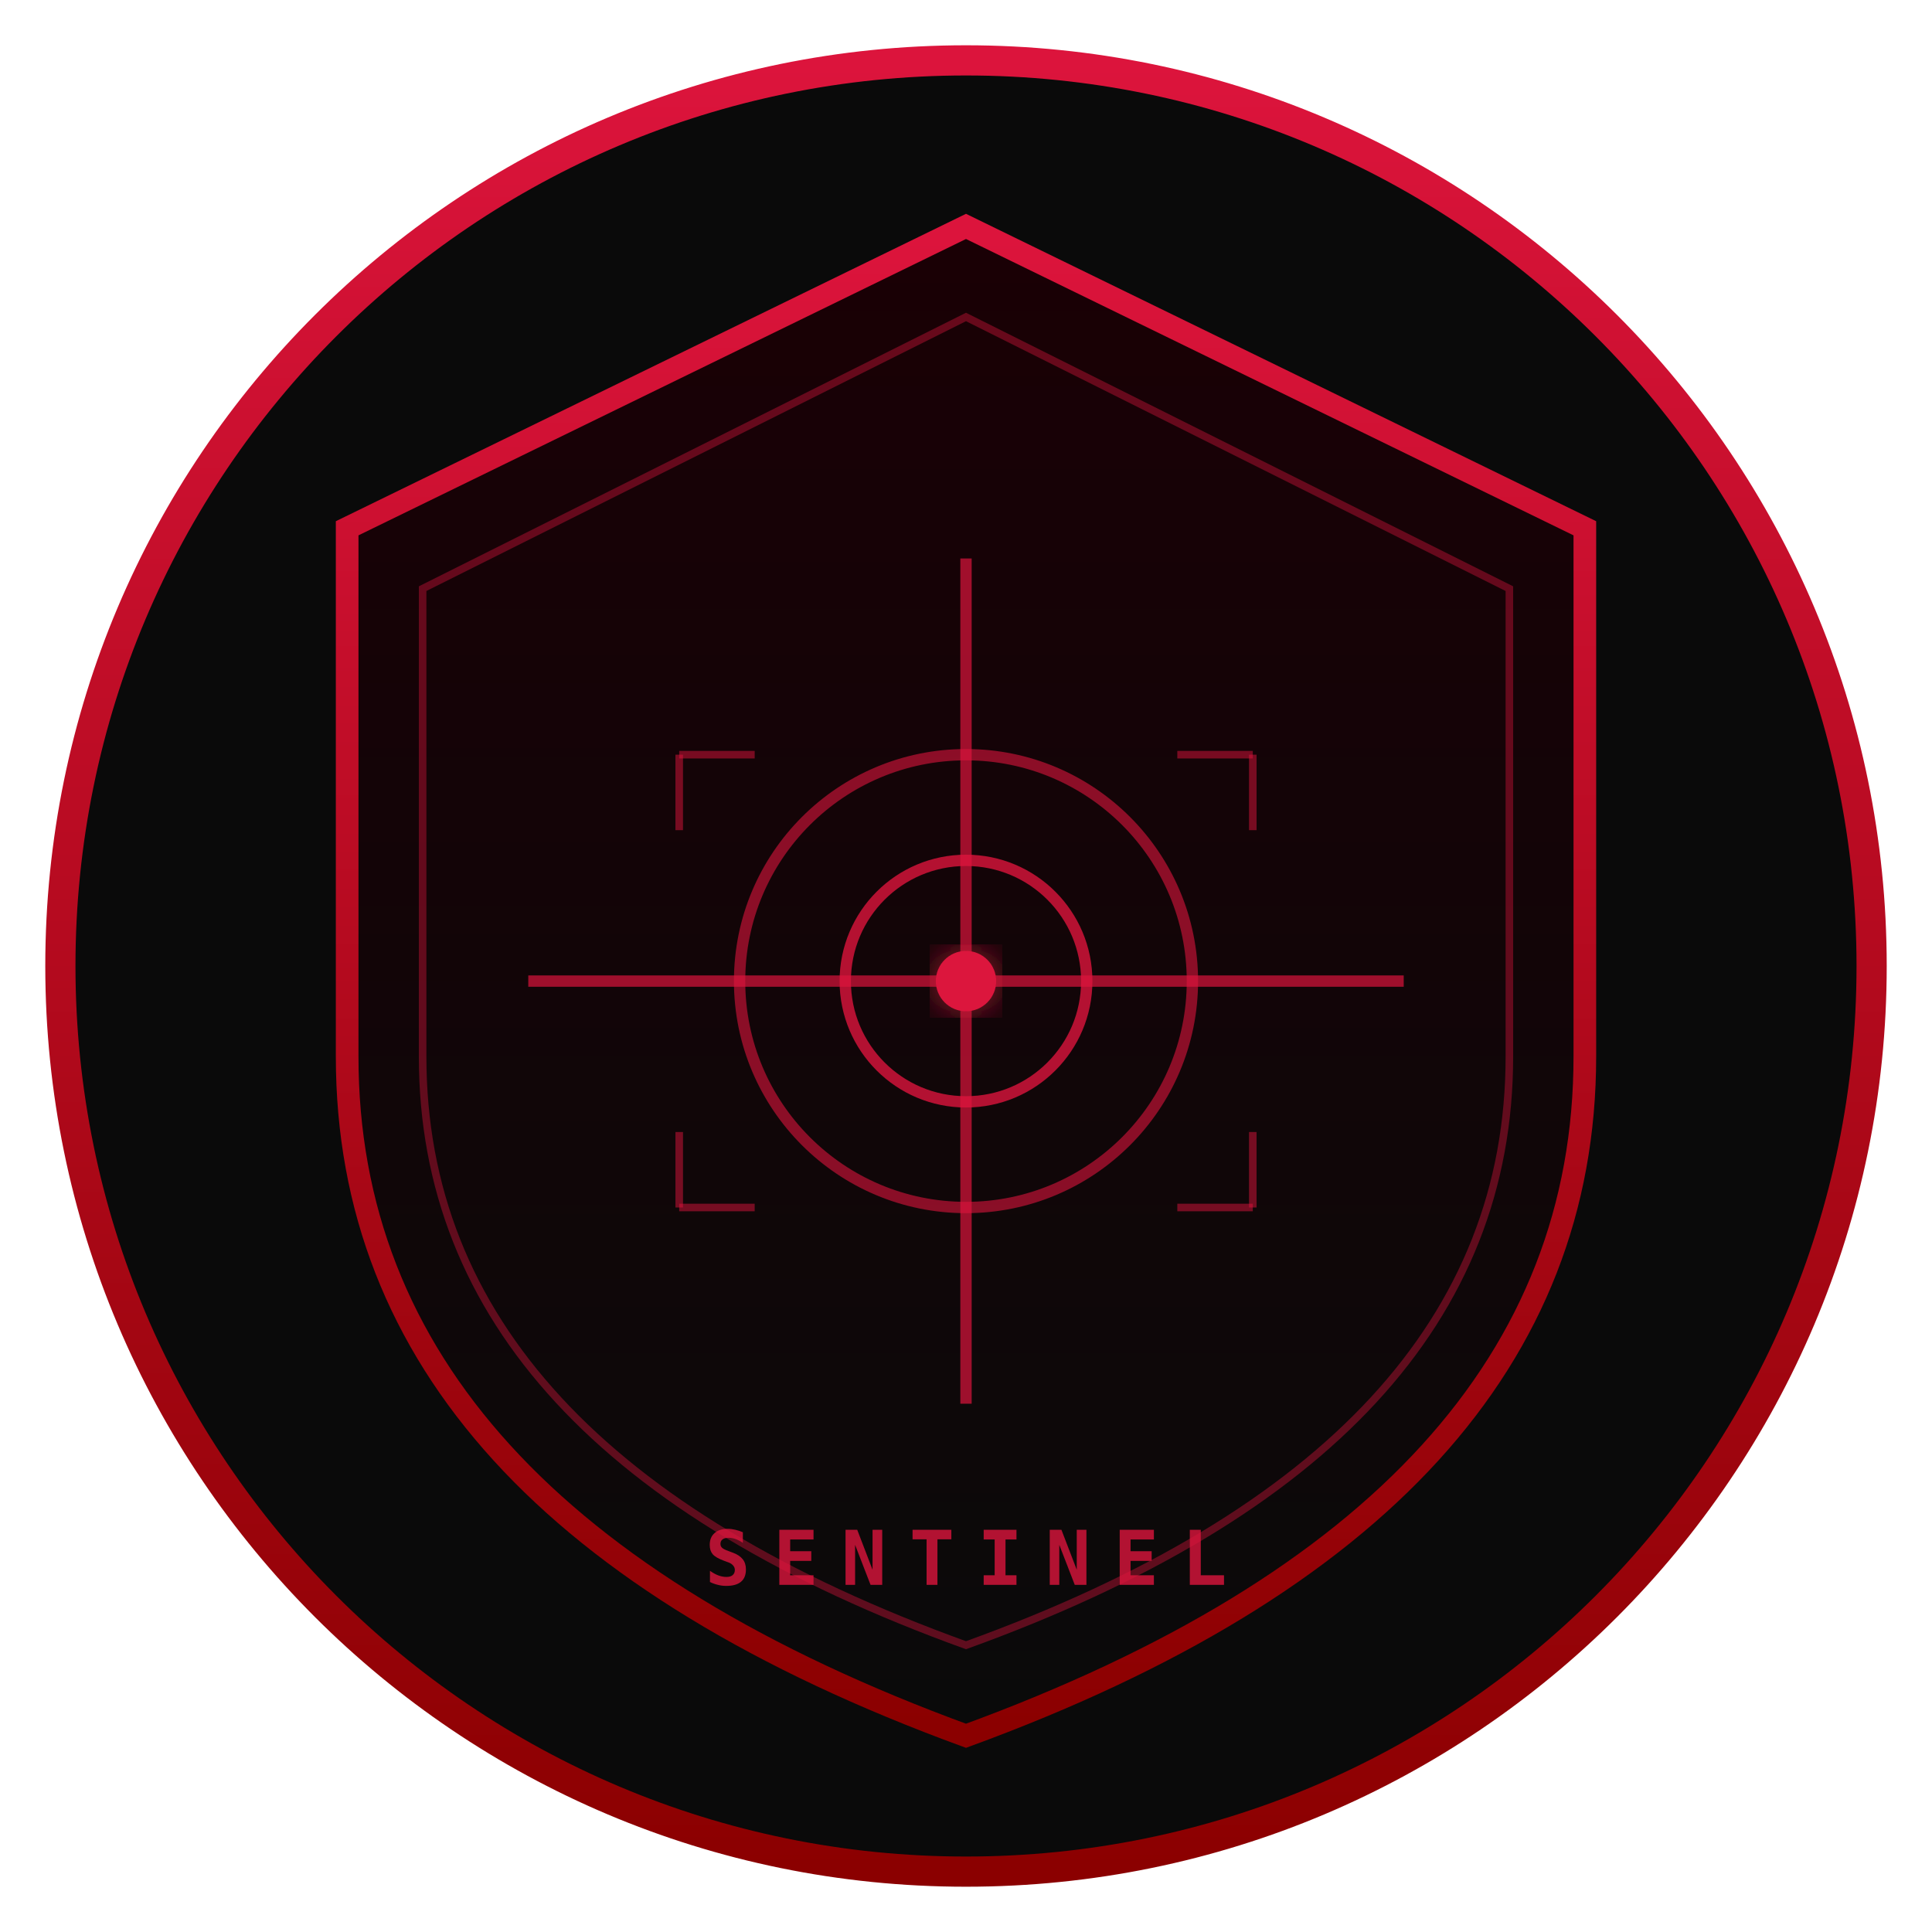
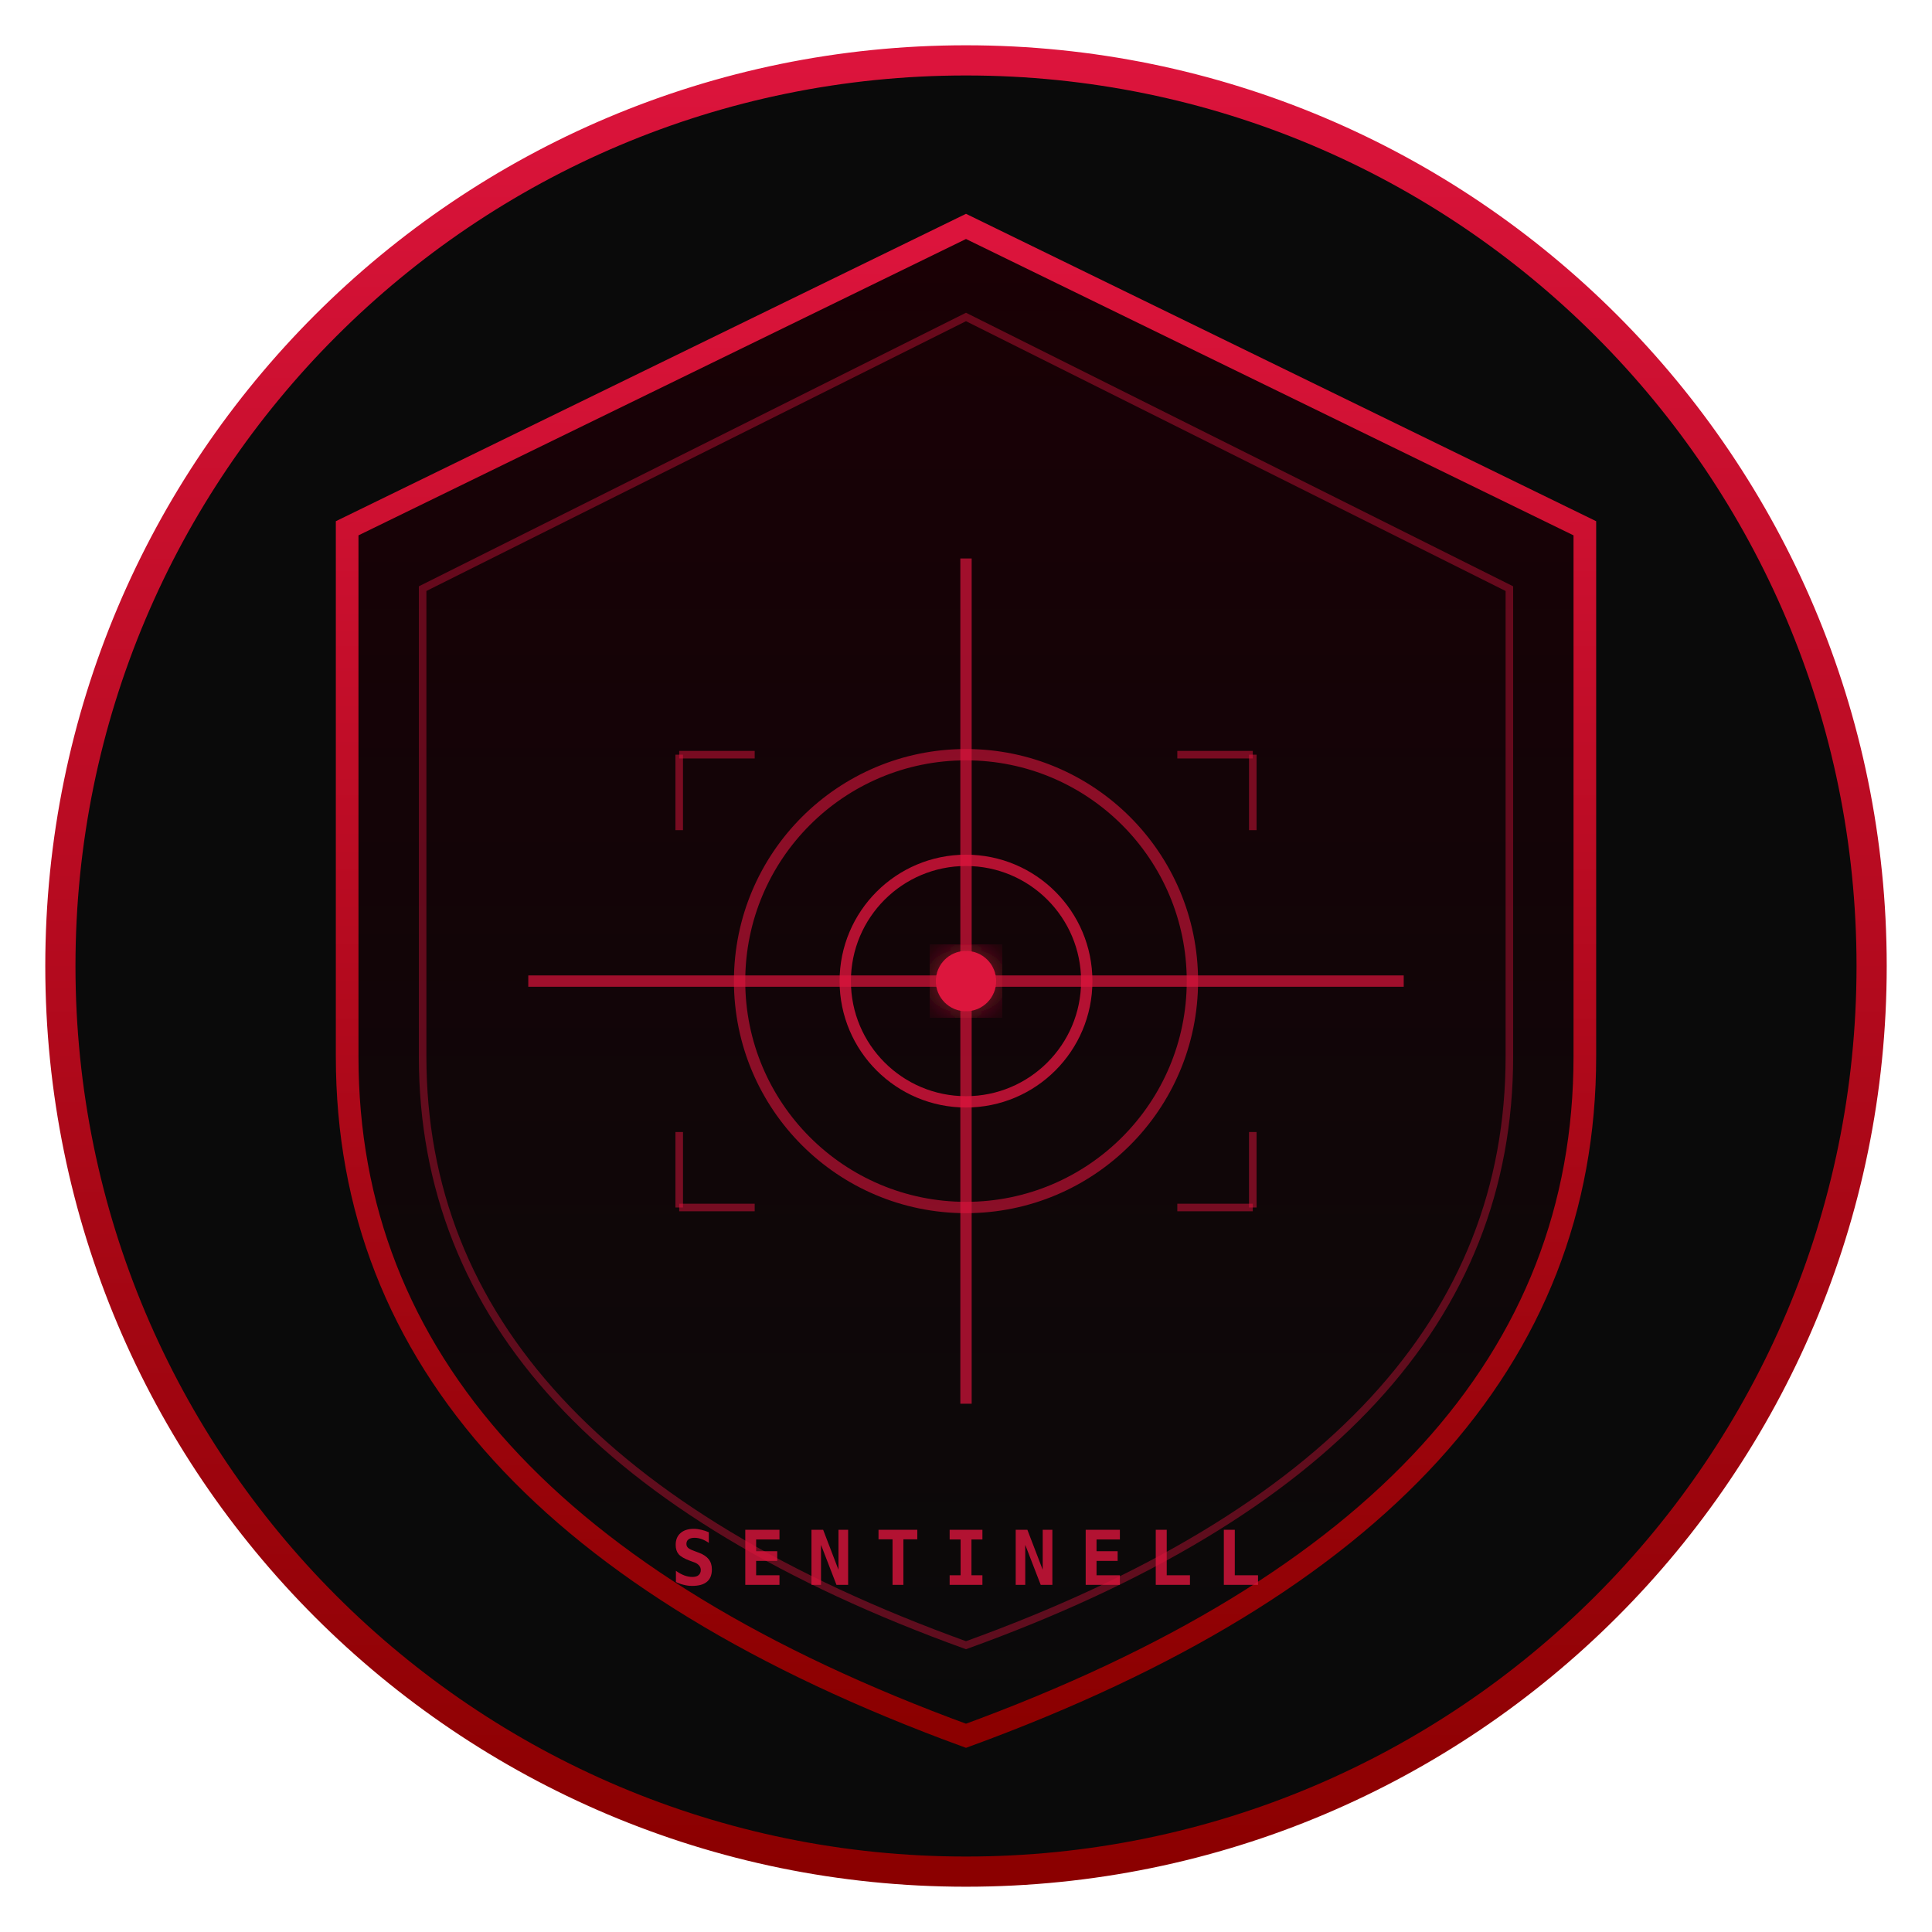
<svg xmlns="http://www.w3.org/2000/svg" viewBox="0 0 256 256" width="256" height="256">
  <defs>
    <linearGradient id="shieldGrad" x1="0%" y1="0%" x2="0%" y2="100%">
      <stop offset="0%" style="stop-color:#DC143C;stop-opacity:1" />
      <stop offset="100%" style="stop-color:#8B0000;stop-opacity:1" />
    </linearGradient>
    <linearGradient id="innerGrad" x1="0%" y1="0%" x2="0%" y2="100%">
      <stop offset="0%" style="stop-color:#1a0005;stop-opacity:1" />
      <stop offset="100%" style="stop-color:#0a0a0a;stop-opacity:1" />
    </linearGradient>
    <filter id="glow">
      <feGaussianBlur stdDeviation="3" result="coloredBlur" />
      <feMerge>
        <feMergeNode in="coloredBlur" />
        <feMergeNode in="SourceGraphic" />
      </feMerge>
    </filter>
  </defs>
  <circle cx="128" cy="128" r="120" fill="#0a0a0a" stroke="url(#shieldGrad)" stroke-width="4" />
  <path d="M128 30 L210 70 L210 140 Q210 200 128 230 Q46 200 46 140 L46 70 Z" fill="url(#innerGrad)" stroke="url(#shieldGrad)" stroke-width="3" />
  <path d="M128 42 L200 78 L200 140 Q200 192 128 218 Q56 192 56 140 L56 78 Z" fill="none" stroke="#DC143C" stroke-width="1" opacity="0.4" />
  <line x1="70" y1="130" x2="186" y2="130" stroke="#DC143C" stroke-width="1.5" opacity="0.7" />
  <line x1="128" y1="74" x2="128" y2="186" stroke="#DC143C" stroke-width="1.5" opacity="0.7" />
  <circle cx="128" cy="130" r="30" fill="none" stroke="#DC143C" stroke-width="1.5" opacity="0.6" />
  <circle cx="128" cy="130" r="16" fill="none" stroke="#DC143C" stroke-width="1.5" opacity="0.8" />
  <circle cx="128" cy="130" r="4" fill="#DC143C" filter="url(#glow)" />
  <line x1="90" y1="100" x2="100" y2="100" stroke="#DC143C" stroke-width="1" opacity="0.5" />
  <line x1="90" y1="100" x2="90" y2="110" stroke="#DC143C" stroke-width="1" opacity="0.5" />
  <line x1="166" y1="100" x2="156" y2="100" stroke="#DC143C" stroke-width="1" opacity="0.5" />
  <line x1="166" y1="100" x2="166" y2="110" stroke="#DC143C" stroke-width="1" opacity="0.5" />
  <line x1="90" y1="160" x2="100" y2="160" stroke="#DC143C" stroke-width="1" opacity="0.5" />
  <line x1="90" y1="160" x2="90" y2="150" stroke="#DC143C" stroke-width="1" opacity="0.5" />
  <line x1="166" y1="160" x2="156" y2="160" stroke="#DC143C" stroke-width="1" opacity="0.5" />
  <line x1="166" y1="160" x2="166" y2="150" stroke="#DC143C" stroke-width="1" opacity="0.5" />
-   <text x="128" y="210" text-anchor="middle" fill="#DC143C" font-family="monospace" font-size="10" font-weight="bold" letter-spacing="3" opacity="0.8">SENTINEL</text>
+   <text x="128" y="210" text-anchor="middle" fill="#DC143C" font-family="monospace" font-size="10" font-weight="bold" letter-spacing="3" opacity="0.8">SENTINELL</text>
</svg>
